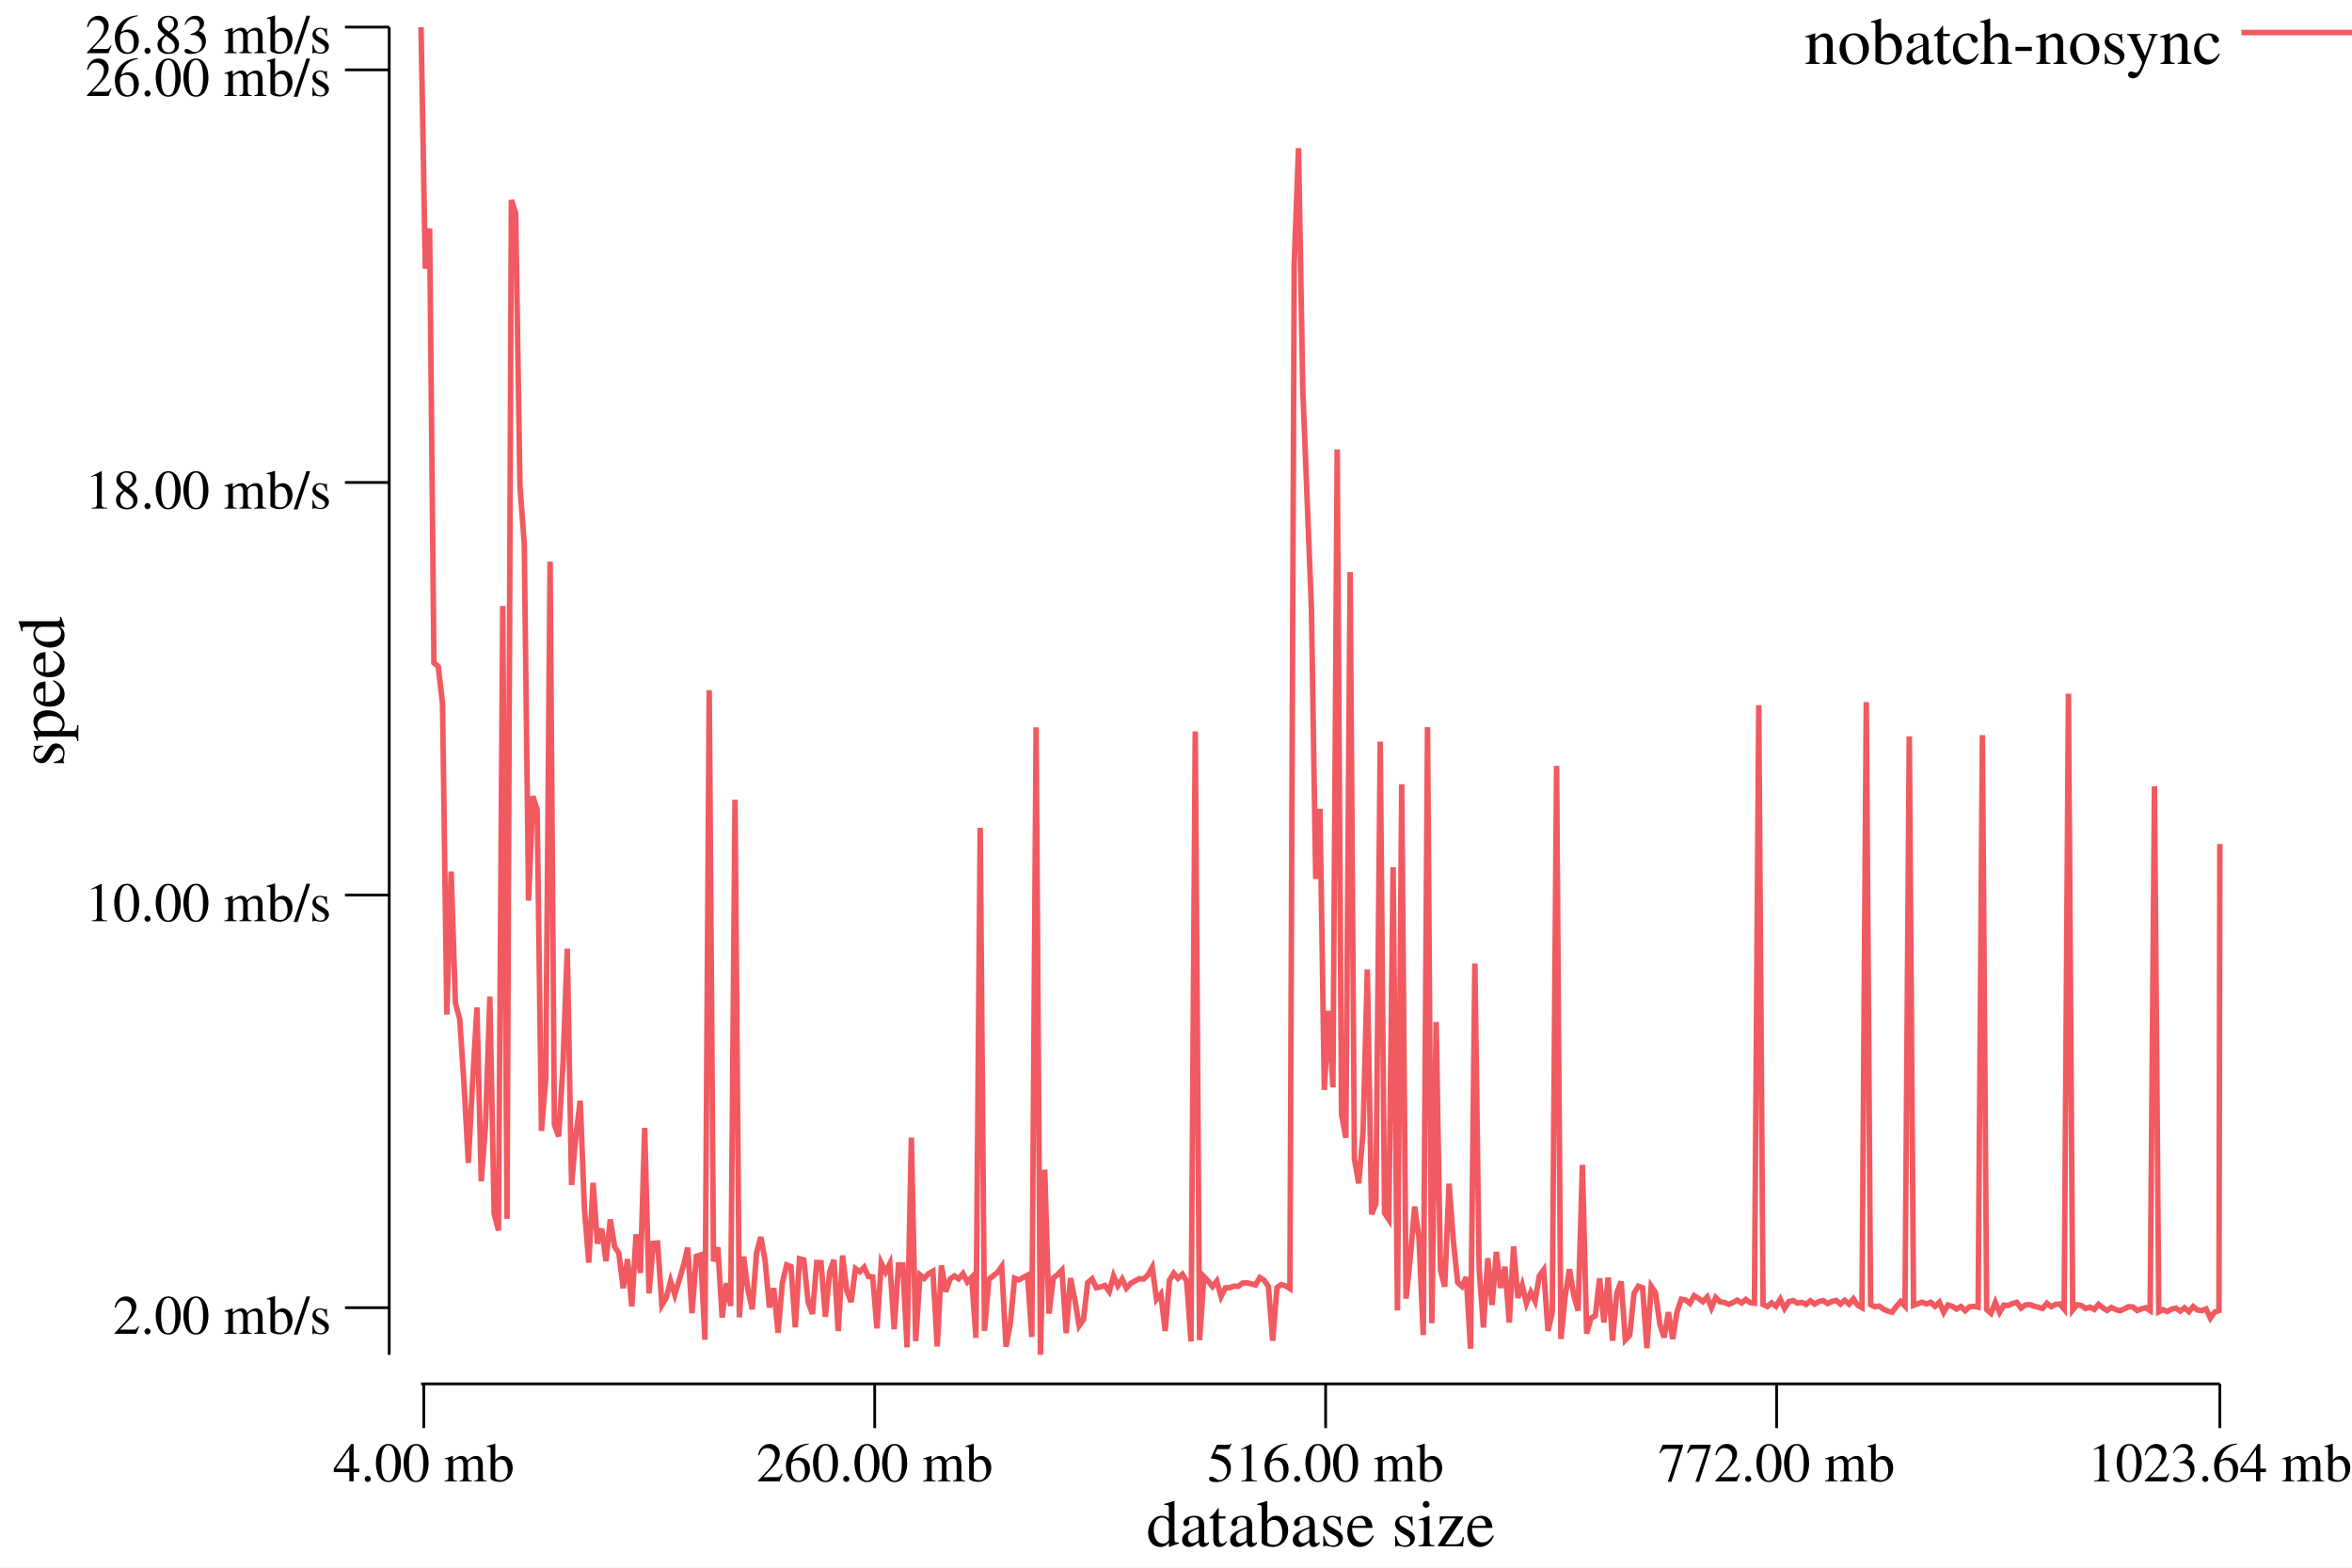
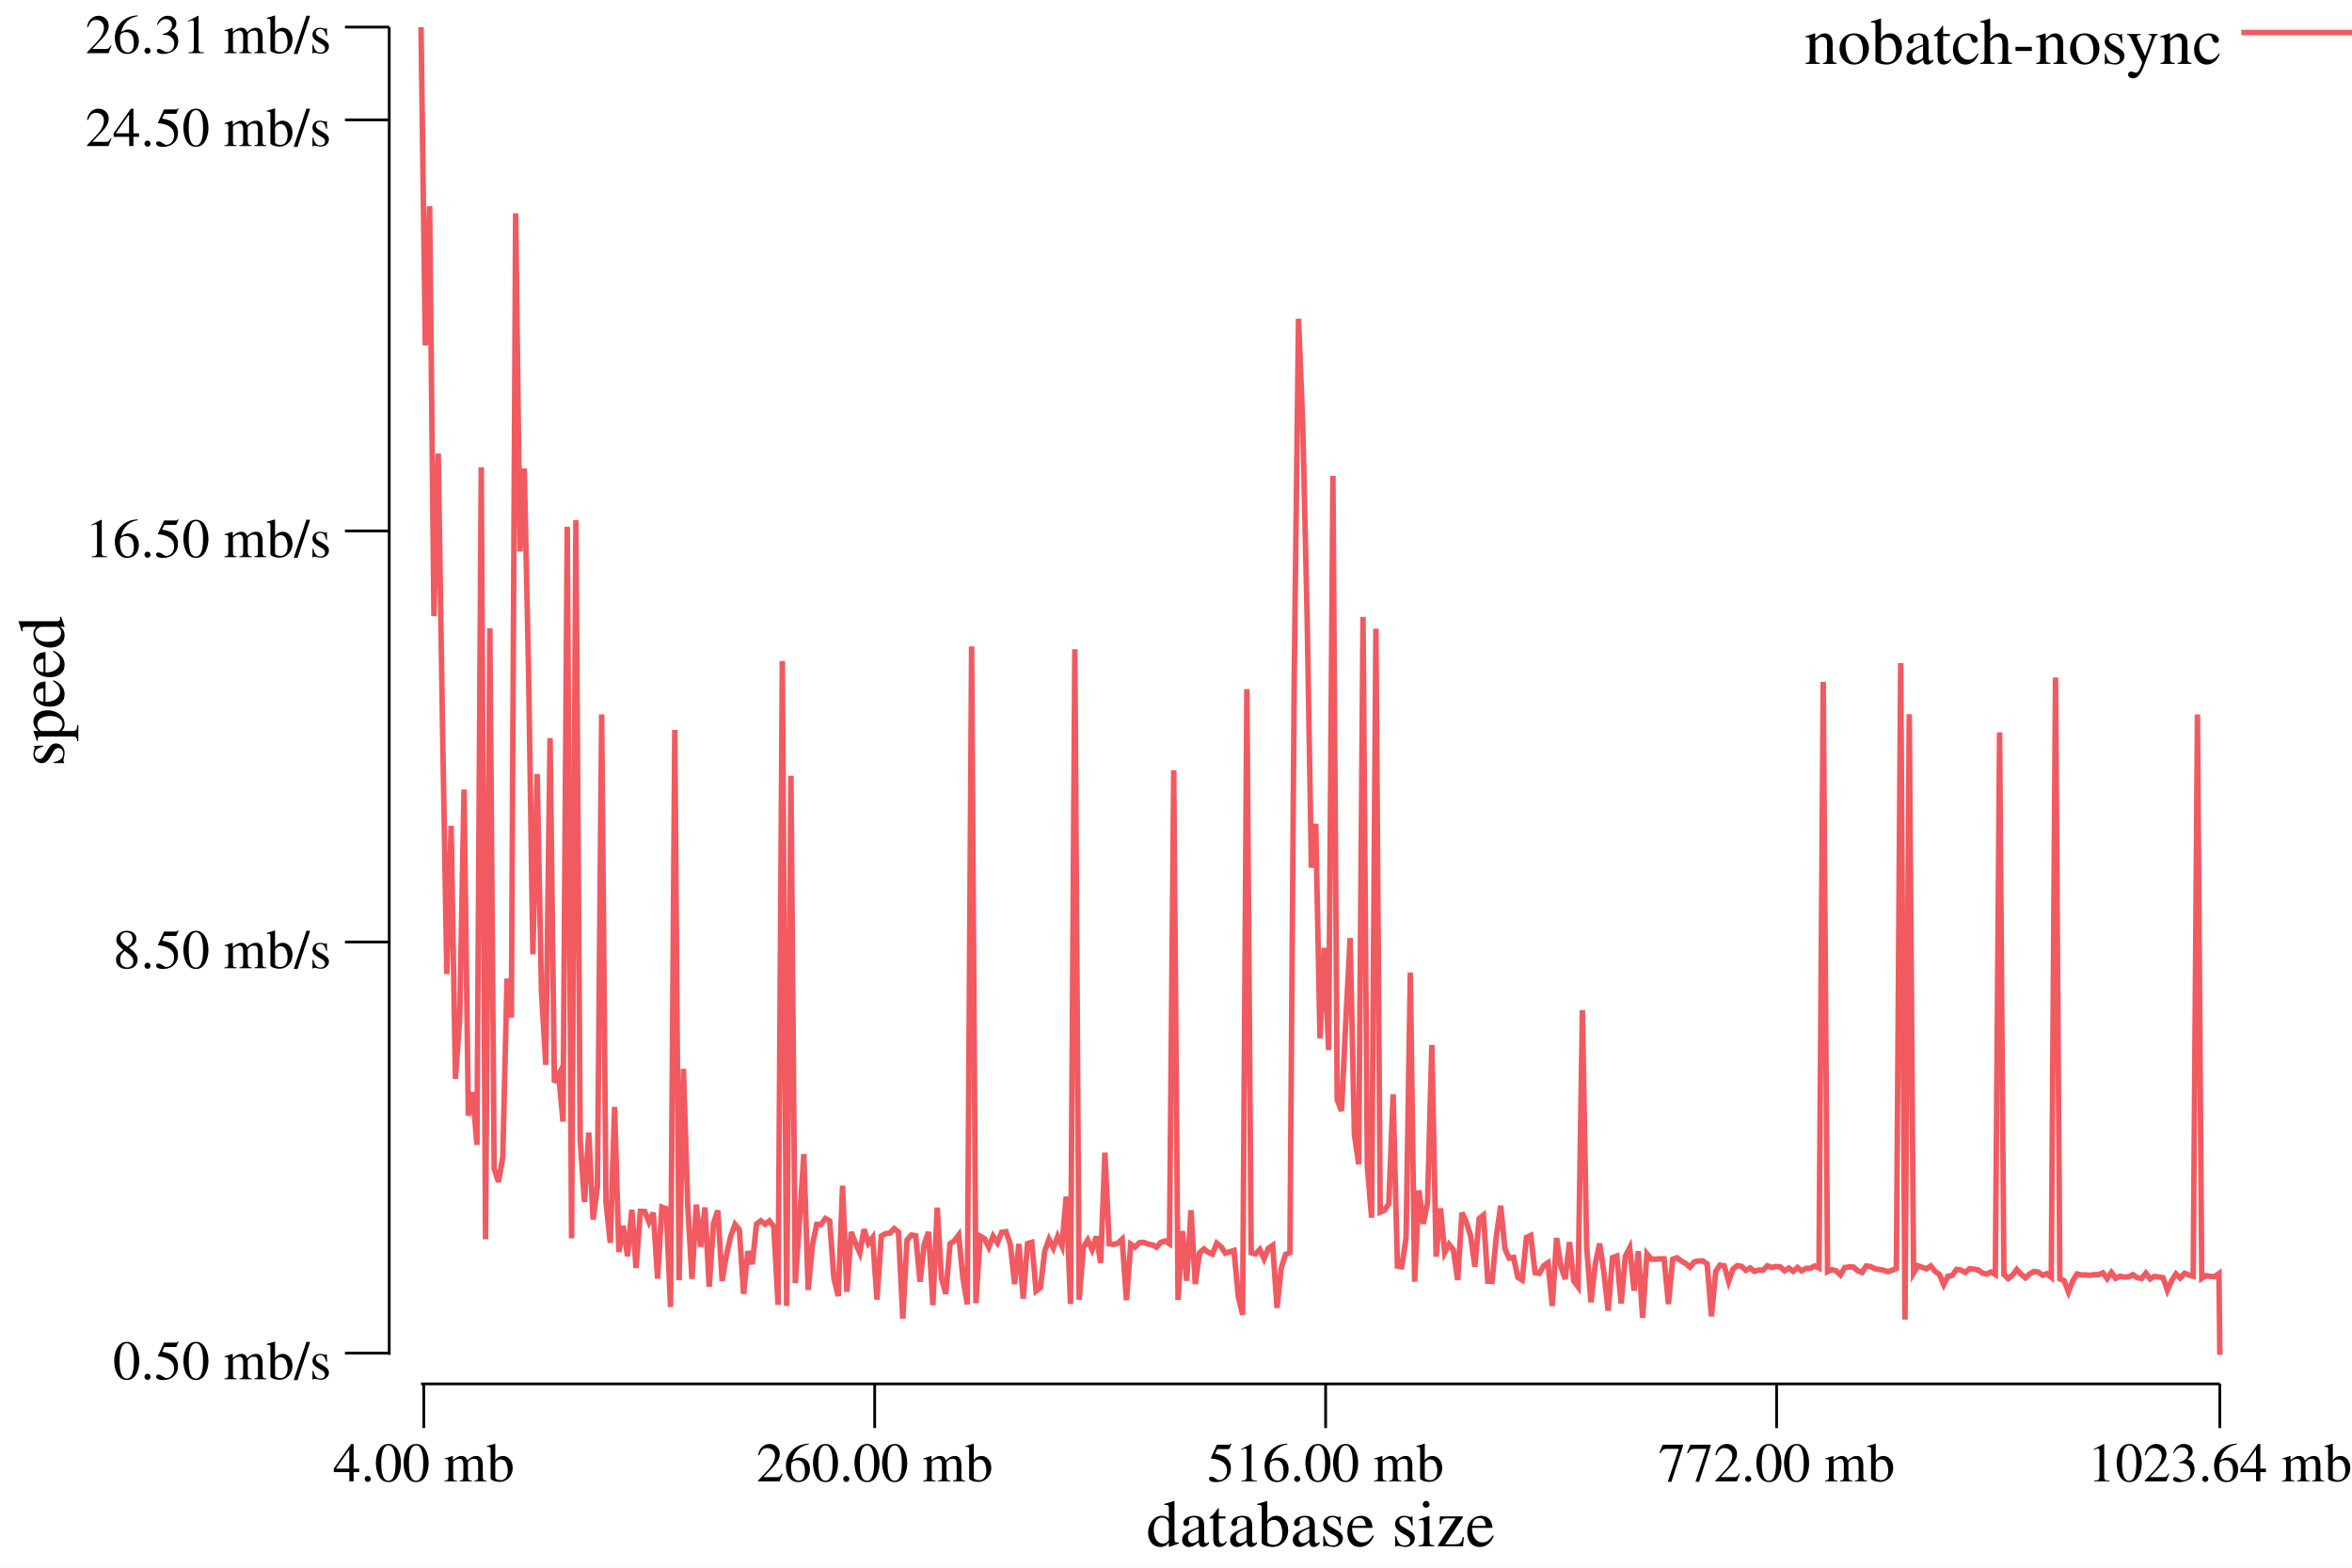
<svg xmlns="http://www.w3.org/2000/svg" width="425.2pt" height="283.46pt" viewBox="0 0 425.2 283.46">
  <g transform="scale(1, -1) translate(0, -283.46)">
    <path d="M0,0L425.2,0L425.2,283.46L0,283.46Z" style="fill:#FFFFFF" />
    <text x="207.23" y="-3.861" transform="scale(1, -1)" style="font-family:Times;font-weight:normal;font-style:normal;font-size:12px">database size</text>
    <text x="60.221" y="-15.602" transform="scale(1, -1)" style="font-family:Times;font-weight:normal;font-style:normal;font-size:10px">4.00 mb</text>
    <text x="136.74" y="-15.602" transform="scale(1, -1)" style="font-family:Times;font-weight:normal;font-style:normal;font-size:10px">260.00 mb</text>
    <text x="218.26" y="-15.602" transform="scale(1, -1)" style="font-family:Times;font-weight:normal;font-style:normal;font-size:10px">516.00 mb</text>
    <text x="299.79" y="-15.602" transform="scale(1, -1)" style="font-family:Times;font-weight:normal;font-style:normal;font-size:10px">772.00 mb</text>
    <text x="377.42" y="-15.602" transform="scale(1, -1)" style="font-family:Times;font-weight:normal;font-style:normal;font-size:10px">1023.64 mb</text>
    <path d="M76.61,25.23L76.61,33.23" style="fill:none;stroke:#000000;stroke-width:0.5" />
    <path d="M158.13,25.23L158.13,33.23" style="fill:none;stroke:#000000;stroke-width:0.5" />
    <path d="M239.65,25.23L239.65,33.23" style="fill:none;stroke:#000000;stroke-width:0.5" />
    <path d="M321.18,25.23L321.18,33.23" style="fill:none;stroke:#000000;stroke-width:0.5" />
    <path d="M401.31,25.23L401.31,33.23" style="fill:none;stroke:#000000;stroke-width:0.5" />
    <path d="M76.114,33.23L401.31,33.23" style="fill:none;stroke:#000000;stroke-width:0.5" />
    <g transform="rotate(90)">
      <text x="144.86" y="11.555" transform="scale(1, -1)" style="font-family:Times;font-weight:normal;font-style:normal;font-size:12px">speed</text>
    </g>
-     <text x="20.416" y="-42.282" transform="scale(1, -1)" style="font-family:Times;font-weight:normal;font-style:normal;font-size:10px">2.00 mb/s</text>
-     <text x="15.416" y="-116.89" transform="scale(1, -1)" style="font-family:Times;font-weight:normal;font-style:normal;font-size:10px">10.00 mb/s</text>
-     <text x="15.416" y="-191.5" transform="scale(1, -1)" style="font-family:Times;font-weight:normal;font-style:normal;font-size:10px">18.00 mb/s</text>
-     <text x="15.416" y="-266.11" transform="scale(1, -1)" style="font-family:Times;font-weight:normal;font-style:normal;font-size:10px">26.00 mb/s</text>
-     <text x="15.416" y="-273.84" transform="scale(1, -1)" style="font-family:Times;font-weight:normal;font-style:normal;font-size:10px">26.83 mb/s</text>
-     <path d="M62.364,47.004L70.364,47.004" style="fill:none;stroke:#000000;stroke-width:0.5" />
-     <path d="M62.364,121.61L70.364,121.61" style="fill:none;stroke:#000000;stroke-width:0.5" />
-     <path d="M62.364,196.22L70.364,196.22" style="fill:none;stroke:#000000;stroke-width:0.5" />
-     <path d="M62.364,270.83L70.364,270.83" style="fill:none;stroke:#000000;stroke-width:0.5" />
+     <text x="20.416" y="-34.064" transform="scale(1, -1)" style="font-family:Times;font-weight:normal;font-style:normal;font-size:10px">0.50 mb/s</text>
+     <text x="20.416" y="-108.39" transform="scale(1, -1)" style="font-family:Times;font-weight:normal;font-style:normal;font-size:10px">8.50 mb/s</text>
+     <text x="15.416" y="-182.72" transform="scale(1, -1)" style="font-family:Times;font-weight:normal;font-style:normal;font-size:10px">16.50 mb/s</text>
+     <text x="15.416" y="-257.05" transform="scale(1, -1)" style="font-family:Times;font-weight:normal;font-style:normal;font-size:10px">24.50 mb/s</text>
+     <text x="15.416" y="-273.84" transform="scale(1, -1)" style="font-family:Times;font-weight:normal;font-style:normal;font-size:10px">26.31 mb/s</text>
+     <path d="M62.364,38.786L70.364,38.786" style="fill:none;stroke:#000000;stroke-width:0.5" />
+     <path d="M62.364,113.12L70.364,113.12" style="fill:none;stroke:#000000;stroke-width:0.5" />
+     <path d="M62.364,187.45L70.364,187.45" style="fill:none;stroke:#000000;stroke-width:0.5" />
+     <path d="M62.364,261.78L70.364,261.78" style="fill:none;stroke:#000000;stroke-width:0.5" />
    <path d="M62.364,278.56L70.364,278.56" style="fill:none;stroke:#000000;stroke-width:0.5" />
    <path d="M70.364,38.48L70.364,278.56" style="fill:none;stroke:#000000;stroke-width:0.5" />
-     <path d="M76.114,278.56L76.892,234.87L77.669,242.15L78.447,163.6L79.225,162.94L80.002,156.18L80.78,100.01L81.557,125.87L82.335,102.1L83.113,99.176L83.89,87.351L84.668,73.173L85.445,87.935L86.223,101.31L87.001,69.859L87.778,80.066L88.556,103.25L89.334,63.989L90.111,60.971L90.889,173.89L91.666,63.075L92.444,247.28L93.222,244.96L93.999,195.58L94.777,185.11L95.554,120.61L96.332,139.49L97.11,137.04L97.887,78.972L98.665,88.394L99.442,181.91L100.22,80.121L101,77.963L101.78,91.036L102.55,111.91L103.33,69.191L104.11,78.088L104.89,84.422L105.66,64.743L106.44,55.166L107.22,69.583L108,58.589L108.77,61.313L109.55,55.417L110.33,62.953L111.11,58.075L111.88,56.807L112.66,50.527L113.44,55.791L114.22,47.22L114.99,60.263L115.77,53.282L116.55,79.521L117.33,49.592L118.1,58.639L118.88,58.701L119.66,47.489L120.44,48.796L121.22,51.837L121.99,49.358L122.77,51.935L123.55,54.597L124.33,57.872L125.1,46.006L125.88,56.303L126.66,56.53L127.44,41.207L128.21,158.66L128.99,55.383L129.77,57.922L130.55,45.221L131.32,51.427L132.1,47.324L132.88,138.85L133.66,45.256L134.43,56.244L135.21,50.244L135.99,46.712L136.77,56.964L137.54,59.778L138.32,55.493L139.1,47.044L139.88,50.534L140.66,42.463L141.43,51.451L142.21,54.741L142.99,54.446L143.77,43.47L144.54,55.848L145.32,55.634L146.1,48.043L146.88,45.873L147.65,55.172L148.43,55.137L149.21,45.352L149.99,53.482L150.76,55.654L151.54,42.784L152.32,56.447L153.1,50.058L153.87,48.024L154.65,54.066L155.43,53.516L156.21,54.321L156.98,52.668L157.76,52.562L158.54,43.264L159.32,55.073L160.1,53.463L160.87,55.008L161.65,43.112L162.43,54.742L163.21,54.751L163.98,39.842L164.76,77.762L165.54,40.969L166.32,52.945L167.09,52.304L167.87,53.17L168.65,53.595L169.43,40.002L170.2,54.638L170.98,49.9L171.76,52.197L172.54,52.75L173.31,52.225L174.09,53.165L174.87,51.663L175.65,52.485L176.43,41.56L177.2,133.77L177.98,42.806L178.76,52.091L179.54,52.772L180.31,53.36L181.09,54.455L181.87,39.944L182.65,44.139L183.42,52.344L184.2,52.035L184.98,52.471L185.76,52.875L186.53,41.717L187.31,151.95L188.09,38.48L188.87,71.953L189.64,45.938L190.42,52.362L191.2,52.992L191.98,53.8L192.75,42.398L193.53,52.351L194.31,48.463L195.09,43.724L195.87,44.854L196.64,51.518L197.42,52.21L198.2,50.598L198.98,50.771L199.75,51.02L200.53,49.928L201.31,52.741L202.09,50.97L202.86,52.185L203.64,50.538L204.42,51.405L205.2,51.859L205.97,52.246L206.75,52.2L207.53,52.929L208.31,54.313L209.08,48.526L209.86,49.477L210.64,42.799L211.42,51.984L212.19,53.243L212.97,52.306L213.75,53.043L214.53,51.815L215.31,40.91L216.08,151.2L216.86,41.137L217.64,52.637L218.42,51.839L219.19,50.824L219.97,51.82L220.75,49.017L221.53,50.585L222.3,50.623L223.08,50.899L223.86,50.872L224.64,51.456L225.41,51.497L226.19,51.329L226.97,51.114L227.75,52.452L228.52,51.983L229.3,50.861L230.08,41.018L230.86,50.657L231.63,51.181L232.41,50.954L233.19,50.463L233.97,235.69L234.75,256.67L235.52,213.04L236.3,193.31L237.08,173.5L237.86,124.53L238.63,137.21L239.41,86.375L240.19,100.68L240.97,86.851L241.74,202.22L242.52,81.936L243.3,77.728L244.08,180.02L244.85,73.947L245.63,69.474L246.41,78.659L247.19,108.18L247.96,63.907L248.74,65.821L249.52,149.35L250.3,64.126L251.07,62.956L251.85,126.65L252.63,46.509L253.41,141.65L254.19,48.644L254.96,56.167L255.74,65.284L256.52,59.735L257.3,42.071L258.07,151.97L258.85,44.2L259.63,98.661L260.41,53.78L261.18,50.808L261.96,69.418L262.74,59.083L263.52,51.567L264.29,50.849L265.07,52.54L265.85,39.603L266.63,109.24L267.4,54.072L268.18,43.423L268.96,55.963L269.74,47.5L270.51,57.101L271.29,50.583L272.07,54.396L272.85,44.317L273.63,58.096L274.4,48.788L275.18,51.065L275.96,47.785L276.74,49.771L277.51,48.195L278.29,52.793L279.07,53.853L279.85,42.813L280.62,46.097L281.4,144.98L282.18,41.347L282.96,49.058L283.73,53.955L284.51,49.229L285.29,46.477L286.07,72.839L286.84,42.319L287.62,45.134L288.4,45.54L289.18,52.305L289.95,44.326L290.73,52.449L291.51,41.033L292.29,49.672L293.07,51.73L293.84,41.179L294.62,42L295.4,49.603L296.18,50.884L296.95,50.603L297.73,39.688L298.51,50.874L299.29,49.709L300.06,44.037L300.84,41.623L301.62,46.2L302.4,41.342L303.17,46.219L303.95,48.53L304.73,48.386L305.51,47.78L306.28,49.177L307.06,48.704L307.84,48.099L308.62,48.936L309.4,46.986L310.17,48.848L310.95,48.08L311.73,47.956L312.51,47.604L313.28,47.935L314.06,48.36L314.84,47.854L315.62,48.489L316.39,47.927L317.17,47.827L317.95,155.94L318.73,47.598L319.5,47.213L320.28,47.887L321.06,47.263L321.84,48.536L322.61,46.874L323.39,48.102L324.17,48.289L324.95,47.82L325.72,47.97L326.5,47.595L327.28,48.24L328.06,47.653L328.84,48.12L329.61,48.286L330.39,47.754L331.17,48.126L331.95,48.317L332.72,47.652L333.5,48.338L334.28,47.637L335.06,48.596L335.83,47.45L336.61,47.011L337.39,156.51L338.17,47.564L338.94,47.171L339.72,47.302L340.5,46.725L341.28,46.386L342.05,46.185L342.83,47.227L343.61,48.117L344.39,47.302L345.16,150.32L345.94,47.431L346.72,47.726L347.5,48.001L348.28,47.675L349.05,47.984L349.83,47.245L350.61,48.001L351.39,46.167L352.16,47.496L352.94,47.249L353.72,46.753L354.5,47.205L355.27,46.452L356.05,47.147L356.83,47.245L357.61,47.092L358.38,150.53L359.16,46.669L359.94,45.988L360.72,47.967L361.49,46.146L362.27,47.468L363.05,47.406L363.83,47.764L364.6,47.97L365.38,46.938L366.16,47.492L366.94,47.571L367.72,47.278L368.49,47.082L369.27,46.869L370.05,47.814L370.83,47.191L371.6,47.601L372.38,47.672L373.16,46.753L373.94,158.03L374.71,46.577L375.49,47.534L376.27,47.405L377.05,46.851L377.82,47.109L378.6,46.687L379.38,47.621L380.16,46.983L380.93,46.504L381.71,47.044L382.49,46.669L383.27,46.458L384.04,46.806L384.82,47.186L385.6,47.138L386.38,46.49L387.16,46.802L387.93,46.999L388.71,46.474L389.49,141.28L390.27,46.261L391.04,46.641L391.82,46.305L392.6,46.756L393.38,46.928L394.15,46.373L394.93,46.977L395.71,46.287L396.49,47.207L397.26,46.59L398.04,46.465L398.82,46.779L399.6,45.111L400.37,46.22L401.15,46.477L401.31,130.85" style="fill:none;stroke:#F15A60" />
+     <path d="M76.114,278.56L76.892,221L77.669,246.18L78.447,172.05L79.225,201.45L80.002,151.94L80.78,107.35L81.557,134.14L82.335,88.396L83.113,99.46L83.89,140.7L84.668,81.709L85.445,85.983L86.223,76.469L87.001,198.97L87.778,59.378L88.556,169.86L89.334,72.167L90.111,69.759L90.889,74.174L91.666,106.51L92.444,99.472L93.222,244.89L93.999,183.75L94.777,198.74L95.554,162.23L96.332,110.91L97.11,143.49L97.887,104.19L98.665,90.918L99.442,150L100.22,87.72L101,89.194L101.78,80.653L102.55,188.2L103.33,59.542L104.11,189.4L104.89,77.204L105.66,66.114L106.44,78.664L107.22,62.944L108,68.859L108.77,154.29L109.55,66.058L110.33,58.739L111.11,83.309L111.88,57.078L112.66,61.814L113.44,56.308L114.22,64.712L114.99,54.19L115.77,64.426L116.55,64.404L117.33,62.49L118.1,64.185L118.88,52.264L119.66,65.191L120.44,64.902L121.22,47.134L121.99,151.47L122.77,51.95L123.55,90.2L124.33,65.43L125.1,52.21L125.88,65.646L126.66,58.016L127.44,65.137L128.21,50.791L128.99,62.274L129.77,64.582L130.55,51.855L131.32,56.477L132.1,59.932L132.88,62.067L133.66,61.104L134.43,49.494L135.21,57.211L135.99,54.877L136.77,62.145L137.54,62.727L138.32,62.101L139.1,62.692L139.88,61.714L140.66,47.524L141.43,163.93L142.21,47.321L142.99,143.19L143.77,51.459L144.54,62.761L145.32,74.774L146.1,50.219L146.88,58.372L147.65,62.071L148.43,62.041L149.21,63.122L149.99,62.705L150.76,52.238L151.54,49.106L152.32,69.064L153.1,49.885L153.87,60.698L154.65,58.711L155.43,56.928L156.21,61.174L156.98,58.67L157.76,59.692L158.54,48.468L159.32,59.97L160.1,60.405L160.87,60.488L161.65,61.308L162.43,60.674L163.21,45.032L163.98,59.256L164.76,60.144L165.54,60.013L166.32,51.705L167.09,58.532L167.87,60.698L168.65,47.459L169.43,65.102L170.2,52.357L170.98,49.499L171.76,58.581L172.54,59.134L173.31,60.144L174.09,52.269L174.87,47.608L175.65,166.58L176.43,47.808L177.2,59.937L177.98,59.502L178.76,57.953L179.54,59.957L180.31,58.741L181.09,60.651L181.87,60.751L182.65,58.432L183.42,51.267L184.2,58.537L184.98,48.638L185.76,58.6L186.53,58.82L187.31,50.026L188.09,50.632L188.87,57.247L189.64,59.375L190.42,57.789L191.2,59.88L191.98,58.152L192.75,67.094L193.53,47.675L194.31,166.07L195.09,48.454L195.87,57.952L196.64,59.231L197.42,57.504L198.2,59.893L198.98,55.12L199.75,75.037L200.53,58.563L201.31,58.455L202.09,58.667L202.86,59.388L203.64,48.362L204.42,58.497L205.2,57.963L205.97,58.759L206.75,58.832L207.53,58.51L208.31,58.36L209.08,57.947L209.86,58.831L210.64,59.072L211.42,58.565L212.19,144.18L212.97,48.408L213.75,60.868L214.53,51.875L215.31,64.617L216.08,51.267L216.86,56.915L217.64,57.633L218.42,57.022L219.19,56.695L219.97,58.667L220.75,58.017L221.53,56.861L222.3,57.111L223.08,57.35L223.86,49.028L224.64,45.734L225.41,158.86L226.19,56.936L226.97,56.729L227.75,57.538L228.52,55.838L229.3,57.744L230.08,58.279L230.86,46.965L231.63,54.182L232.41,56.638L233.19,56.967L233.97,160.88L234.75,225.83L235.52,206.55L236.3,172.13L237.08,126.56L237.86,134.5L238.63,95.721L239.41,112.09L240.19,93.588L240.97,197.41L241.74,84.591L242.52,82.585L243.3,98.811L244.08,113.85L244.85,78.295L245.63,72.934L246.41,171.91L247.19,72.52L247.96,63.272L248.74,169.77L249.52,64.291L250.3,64.646L251.07,65.773L251.85,85.591L252.63,54.525L253.41,54.415L254.19,59.632L254.96,107.6L255.74,51.701L256.52,68.208L257.3,62.16L258.07,65.953L258.85,94.514L259.63,56.25L260.41,64.961L261.18,56.979L261.96,58.462L262.74,57.475L263.52,52.001L264.29,64.185L265.07,62.507L265.85,60.038L266.63,54.416L267.4,63.099L268.18,63.73L268.96,51.81L269.74,51.757L270.51,59.907L271.29,65.43L272.07,57.605L272.85,55.947L273.63,56.09L274.4,52.492L275.18,52.014L275.96,59.719L276.74,60.074L277.51,53.343L278.29,53.206L279.07,54.603L279.85,55.122L280.62,47.316L281.4,59.613L282.18,54.473L282.96,52.177L283.73,58.864L284.51,51.844L285.29,50.79L286.07,100.79L286.84,57.903L287.62,47.982L288.4,54.928L289.18,58.602L289.95,53.444L290.73,46.467L291.51,56.057L292.29,56.329L293.07,47.768L293.84,56.323L294.62,57.84L295.4,50.1L296.18,57.218L296.95,45.167L297.73,56.737L298.51,55.797L299.29,55.771L300.06,55.84L300.84,55.831L301.62,47.655L302.4,55.778L303.17,56.032L303.95,55.439L304.73,55.01L305.51,54.344L306.28,55.288L307.06,55.466L307.84,55.466L308.62,54.919L309.4,45.452L310.17,53.593L310.95,54.709L311.73,54.562L312.51,51.747L313.28,53.956L314.06,54.619L314.84,54.481L315.62,53.764L316.39,54.19L317.17,53.578L317.95,53.822L318.73,53.782L319.5,54.58L320.28,54.286L321.06,54.448L321.84,54.387L322.61,53.679L323.39,54.185L324.17,53.585L324.95,54.284L325.72,53.66L326.5,54.123L327.28,54.129L328.06,54.545L328.84,54.174L329.61,160.17L330.39,53.532L331.17,53.898L331.95,53.675L332.72,52.927L333.5,54.26L334.28,54.375L335.06,54.354L335.83,53.684L336.61,53.378L337.39,54.539L338.17,54.442L338.94,54.051L339.72,53.911L340.5,53.787L341.28,53.517L342.05,53.771L342.83,54.101L343.61,163.57L344.39,44.853L345.16,154.31L345.94,53.267L346.72,54.581L347.5,54.319L348.28,54.044L349.05,54.558L349.83,53.575L350.61,53.02L351.39,51.168L352.16,52.696L352.94,52.859L353.72,53.94L354.5,53.811L355.27,53.382L356.05,54.04L356.83,53.977L357.61,53.832L358.38,53.281L359.16,53.08L359.94,53.462L360.72,53.009L361.49,151.03L362.27,53.006L363.05,52.273L363.83,52.876L364.6,53.921L365.38,53.041L366.16,52.398L366.94,53.115L367.72,53.562L368.49,53.447L369.27,52.872L370.05,53.154L370.83,52.51L371.6,160.95L372.38,52.219L373.16,51.887L373.94,49.857L374.71,51.854L375.49,53.103L376.27,52.928L377.05,52.93L377.82,52.859L378.6,52.991L379.38,52.987L380.16,53.311L380.93,52.258L381.71,53.382L382.49,52.324L383.27,52.715L384.04,52.542L384.82,52.586L385.6,52.985L386.38,52.432L387.16,52.29L387.93,53.258L388.71,52.221L389.49,52.677L390.27,52.56L391.04,52.44L391.82,50.153L392.6,51.897L393.38,53.113L394.15,52.358L394.93,53.236L395.71,52.912L396.49,52.697L397.26,154.27L398.04,52.311L398.82,52.808L399.6,52.687L400.37,52.622L401.15,53.178L401.31,38.48" style="fill:none;stroke:#F15A60" />
    <path d="M405.2,277.58L425.2,277.58" style="fill:none;stroke:#F15A60" />
    <text x="326.22" y="-271.91" transform="scale(1, -1)" style="font-family:Times;font-weight:normal;font-style:normal;font-size:12px">nobatch-nosync</text>
  </g>
</svg>
